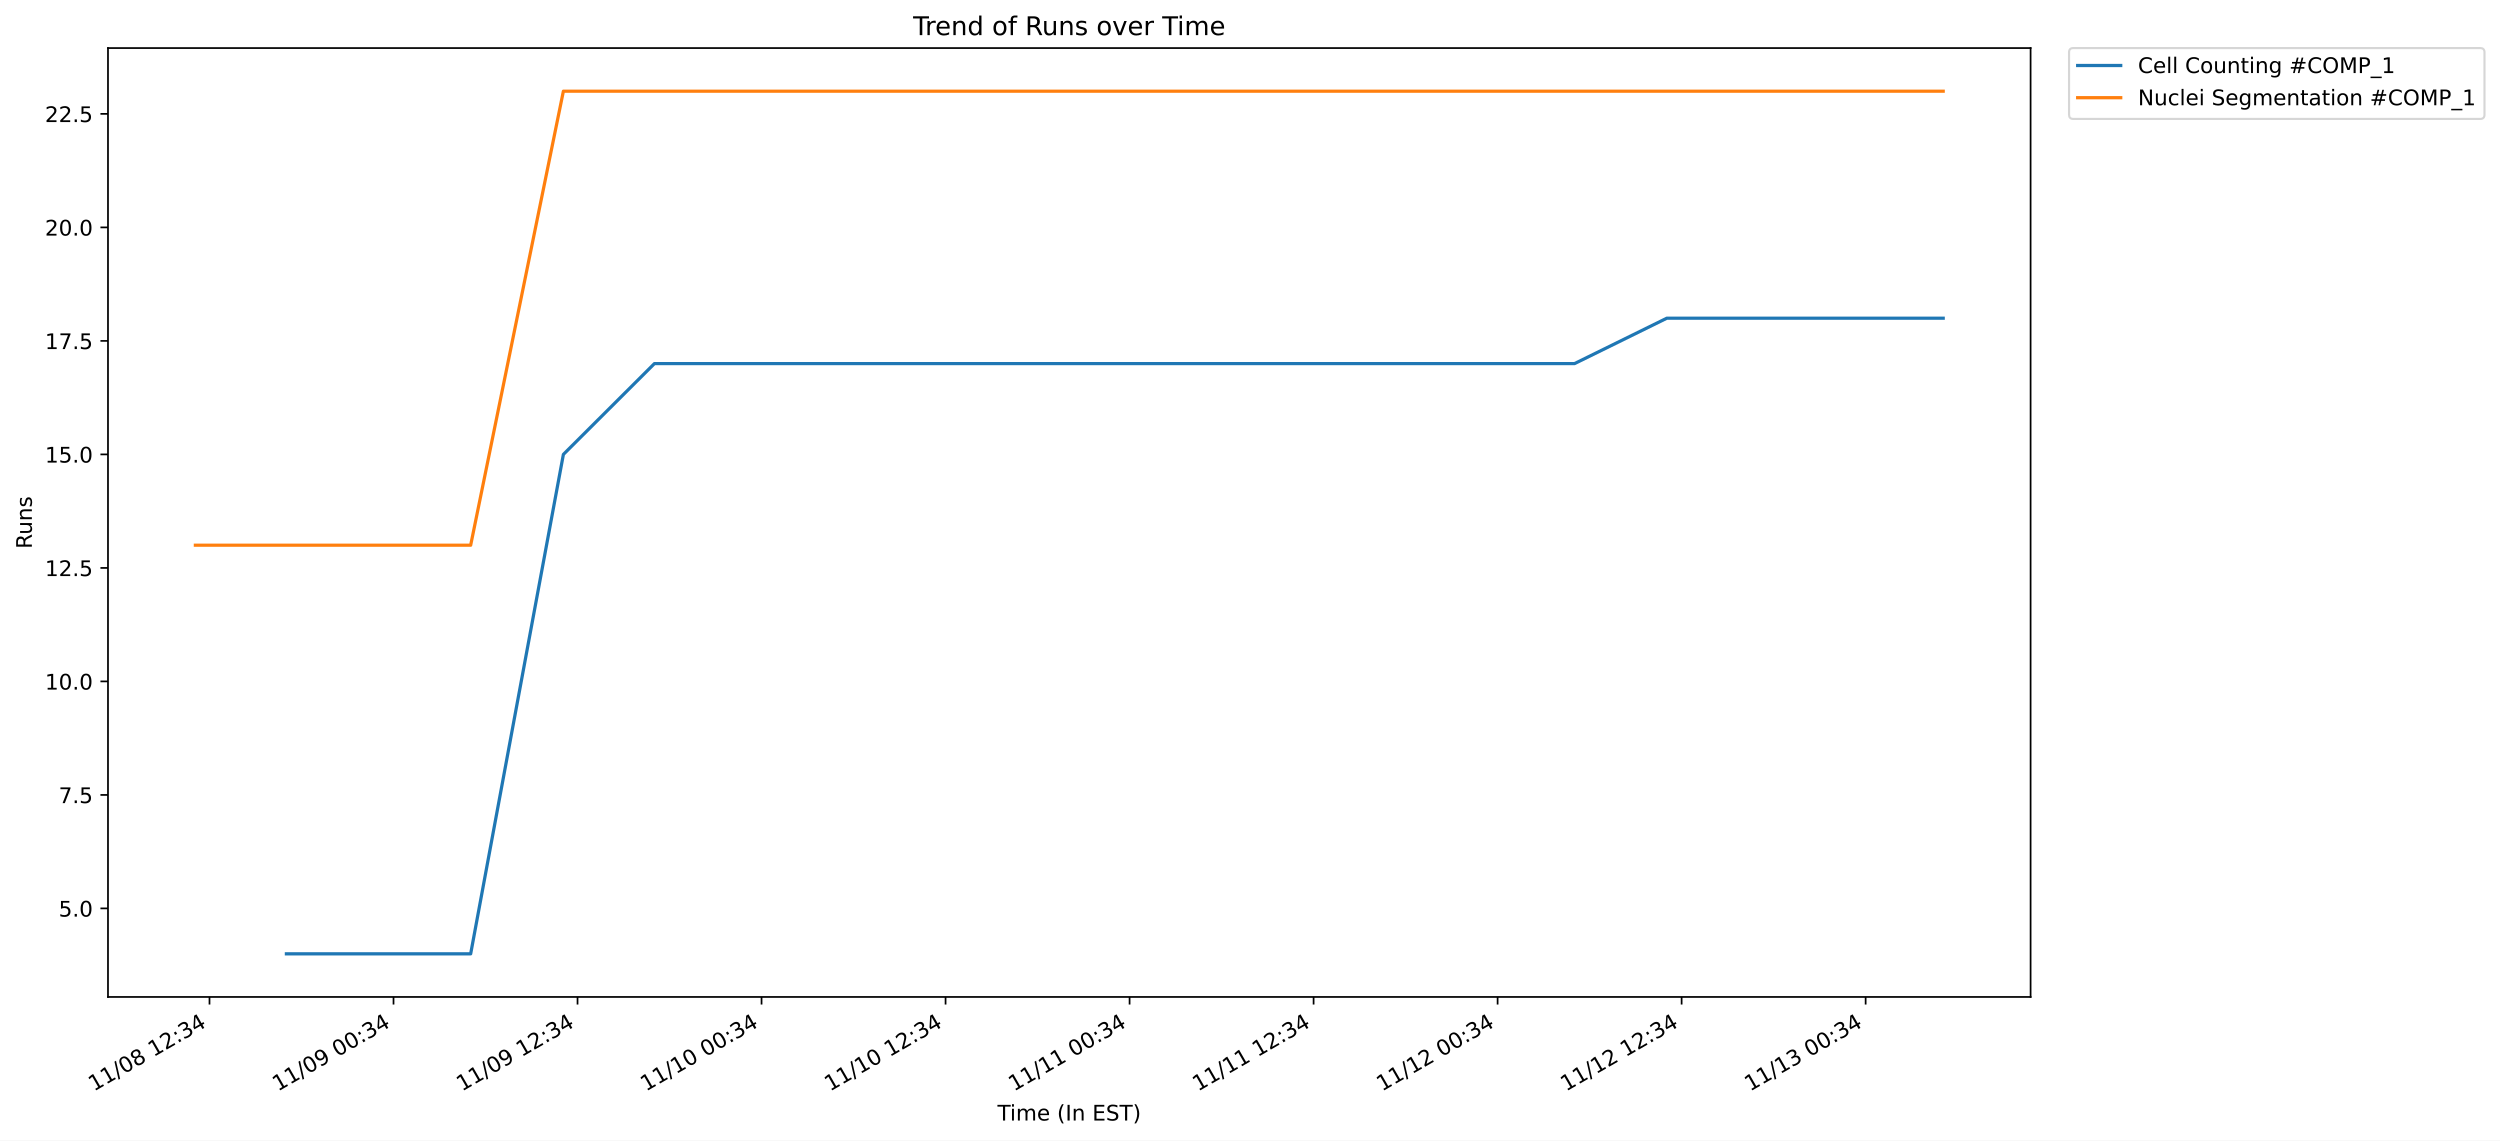
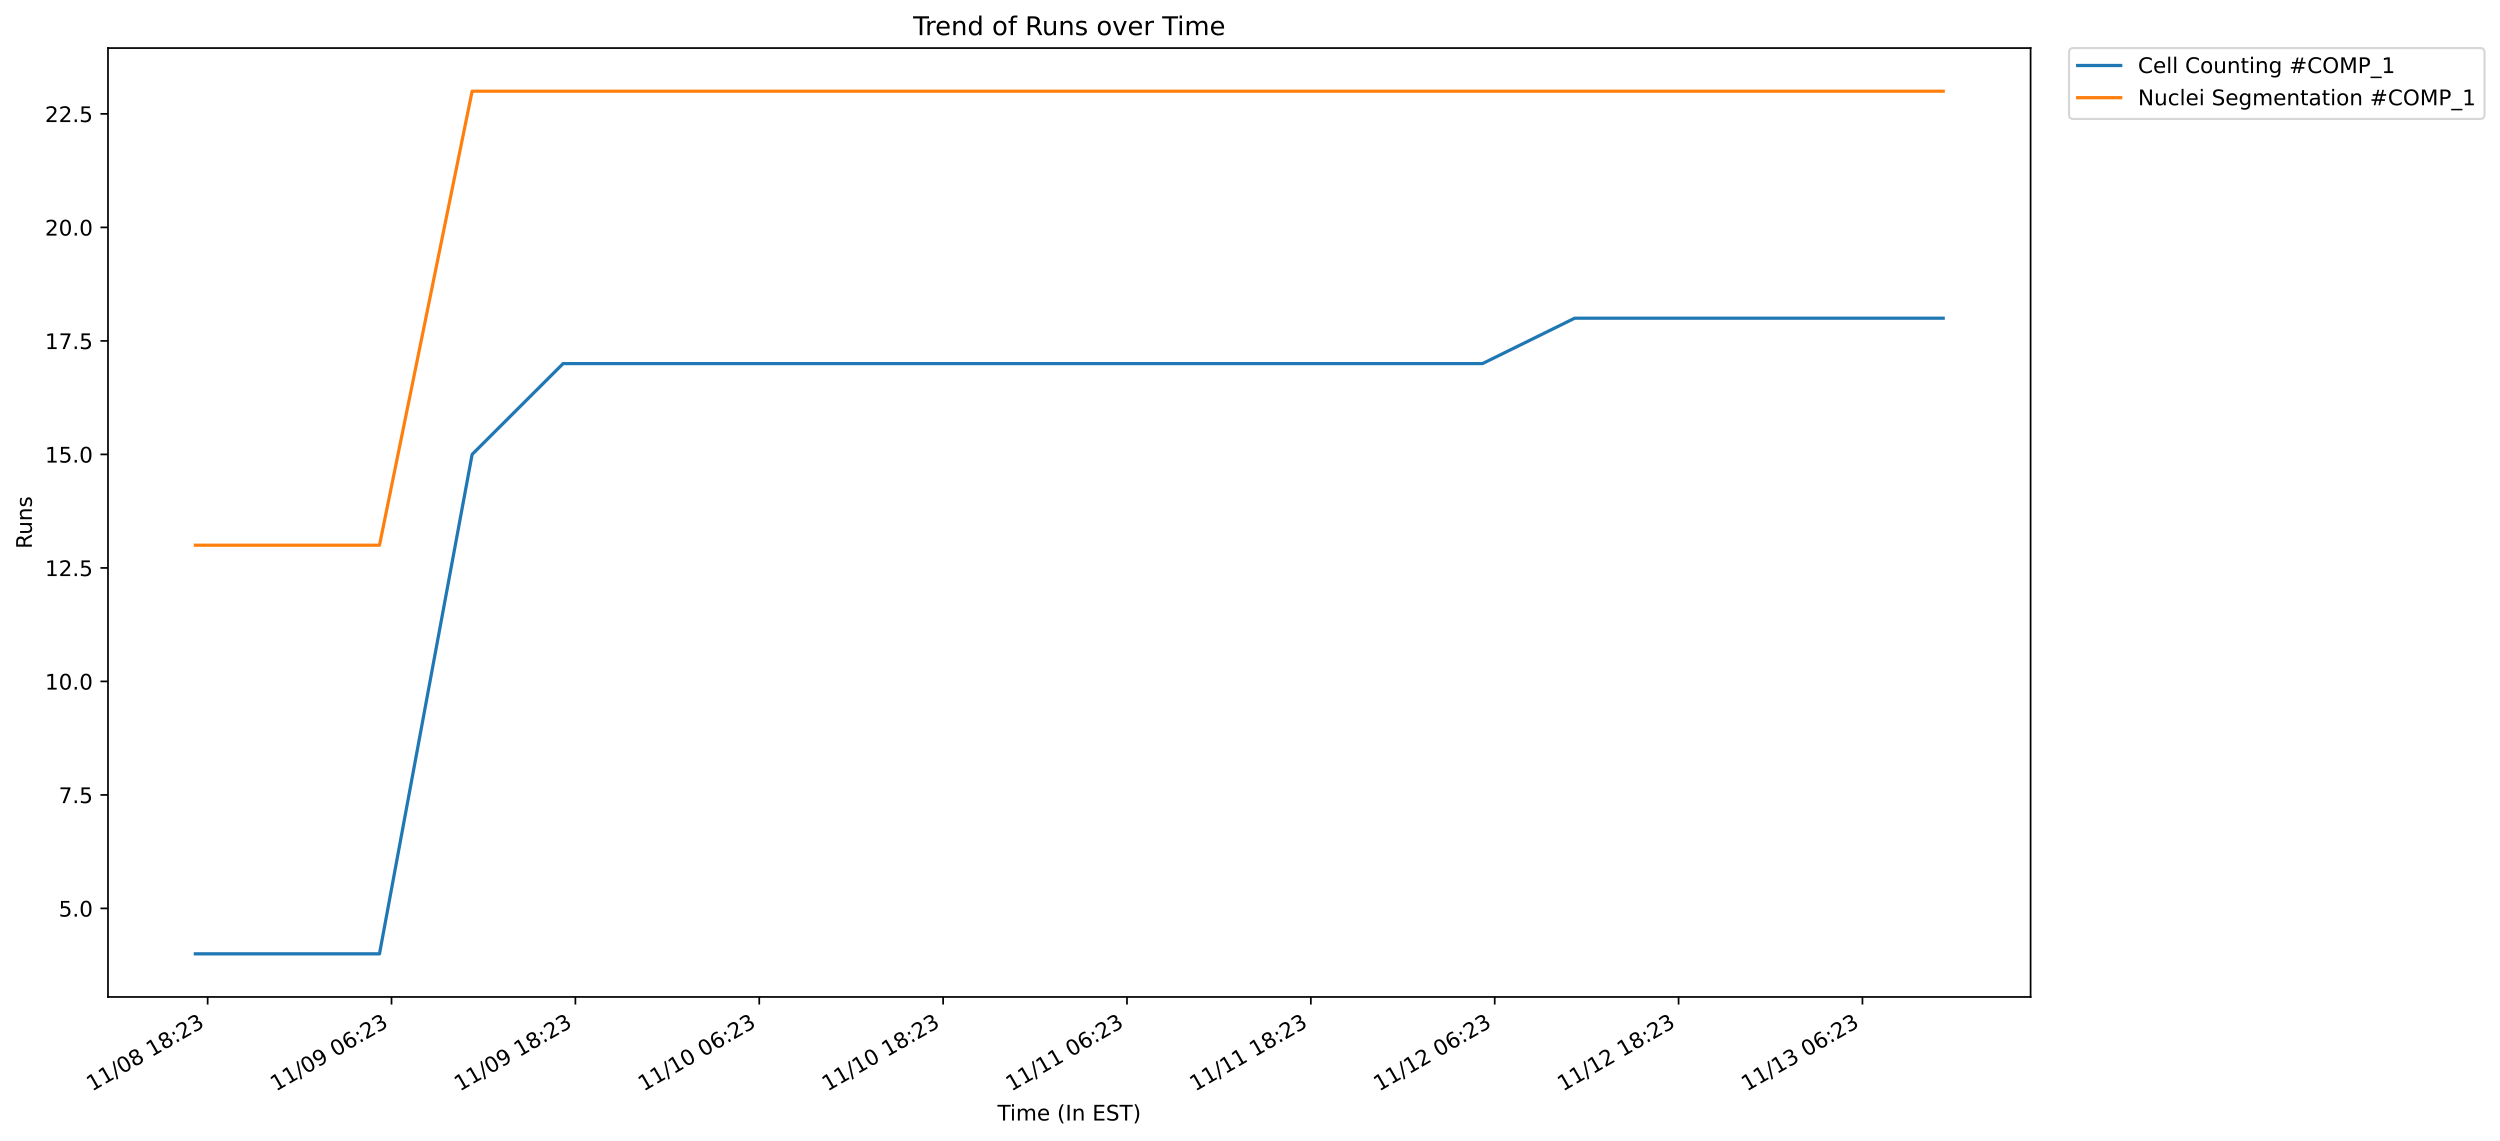
<svg xmlns="http://www.w3.org/2000/svg" xmlns:xlink="http://www.w3.org/1999/xlink" width="1160.922pt" height="529.626pt" viewBox="0 0 1160.922 529.626" version="1.1">
  <defs>
    <style type="text/css">*{stroke-linejoin: round; stroke-linecap: butt}</style>
  </defs>
  <g id="figure_1">
    <g id="patch_1">
      <path d="M 0 529.626  L 1160.922 529.626  L 1160.922 0  L 0 0  z " style="fill: #ffffff" />
    </g>
    <g id="axes_1">
      <g id="patch_2">
        <path d="M 50.144 462.958  L 942.944 462.958  L 942.944 22.318  L 50.144 22.318  z " style="fill: #ffffff" />
      </g>
      <g id="matplotlib.axis_1">
        <g id="xtick_1">
          <g id="line2d_1">
            <defs>
-               <path id="m8c6426405c" d="M 0 0  L 0 3.5  " style="stroke: #000000; stroke-width: 0.8" />
+               <path id="m1048737bb7" d="M 0 0  L 0 3.5  " style="stroke: #000000; stroke-width: 0.8" />
            </defs>
            <g>
-               <use xlink:href="#m8c6426405c" x="97.284" y="462.958" style="stroke: #000000; stroke-width: 0.8" />
+               <use xlink:href="#m1048737bb7" x="96.428" y="462.958" style="stroke: #000000; stroke-width: 0.8" />
            </g>
          </g>
          <g id="text_1">
-             <g transform="translate(43.5767 506.9464) rotate(-30) scale(0.1 -0.1)">
+             <g transform="translate(42.72036 506.9464) rotate(-30) scale(0.1 -0.1)">
              <defs>
                <path id="DejaVuSans-31" d="M 794 531  L 1825 531  L 1825 4091  L 703 3866  L 703 4441  L 1819 4666  L 2450 4666  L 2450 531  L 3481 531  L 3481 0  L 794 0  L 794 531  z " transform="scale(0.015625)" />
                <path id="DejaVuSans-2f" d="M 1625 4666  L 2156 4666  L 531 -594  L 0 -594  L 1625 4666  z " transform="scale(0.015625)" />
                <path id="DejaVuSans-30" d="M 2034 4250  Q 1547 4250 1301 3770  Q 1056 3291 1056 2328  Q 1056 1369 1301 889  Q 1547 409 2034 409  Q 2525 409 2770 889  Q 3016 1369 3016 2328  Q 3016 3291 2770 3770  Q 2525 4250 2034 4250  z M 2034 4750  Q 2819 4750 3233 4129  Q 3647 3509 3647 2328  Q 3647 1150 3233 529  Q 2819 -91 2034 -91  Q 1250 -91 836 529  Q 422 1150 422 2328  Q 422 3509 836 4129  Q 1250 4750 2034 4750  z " transform="scale(0.015625)" />
                <path id="DejaVuSans-38" d="M 2034 2216  Q 1584 2216 1326 1975  Q 1069 1734 1069 1313  Q 1069 891 1326 650  Q 1584 409 2034 409  Q 2484 409 2743 651  Q 3003 894 3003 1313  Q 3003 1734 2745 1975  Q 2488 2216 2034 2216  z M 1403 2484  Q 997 2584 770 2862  Q 544 3141 544 3541  Q 544 4100 942 4425  Q 1341 4750 2034 4750  Q 2731 4750 3128 4425  Q 3525 4100 3525 3541  Q 3525 3141 3298 2862  Q 3072 2584 2669 2484  Q 3125 2378 3379 2068  Q 3634 1759 3634 1313  Q 3634 634 3220 271  Q 2806 -91 2034 -91  Q 1263 -91 848 271  Q 434 634 434 1313  Q 434 1759 690 2068  Q 947 2378 1403 2484  z M 1172 3481  Q 1172 3119 1398 2916  Q 1625 2713 2034 2713  Q 2441 2713 2670 2916  Q 2900 3119 2900 3481  Q 2900 3844 2670 4047  Q 2441 4250 2034 4250  Q 1625 4250 1398 4047  Q 1172 3844 1172 3481  z " transform="scale(0.015625)" />
                <path id="DejaVuSans-20" transform="scale(0.015625)" />
+                 <path id="DejaVuSans-3a" d="M 750 794  L 1409 794  L 1409 0  L 750 0  L 750 794  z M 750 3309  L 1409 3309  L 1409 2516  L 750 2516  L 750 3309  z " transform="scale(0.015625)" />
                <path id="DejaVuSans-32" d="M 1228 531  L 3431 531  L 3431 0  L 469 0  L 469 531  Q 828 903 1448 1529  Q 2069 2156 2228 2338  Q 2531 2678 2651 2914  Q 2772 3150 2772 3378  Q 2772 3750 2511 3984  Q 2250 4219 1831 4219  Q 1534 4219 1204 4116  Q 875 4013 500 3803  L 500 4441  Q 881 4594 1212 4672  Q 1544 4750 1819 4750  Q 2544 4750 2975 4387  Q 3406 4025 3406 3419  Q 3406 3131 3298 2873  Q 3191 2616 2906 2266  Q 2828 2175 2409 1742  Q 1991 1309 1228 531  z " transform="scale(0.015625)" />
-                 <path id="DejaVuSans-3a" d="M 750 794  L 1409 794  L 1409 0  L 750 0  L 750 794  z M 750 3309  L 1409 3309  L 1409 2516  L 750 2516  L 750 3309  z " transform="scale(0.015625)" />
                <path id="DejaVuSans-33" d="M 2597 2516  Q 3050 2419 3304 2112  Q 3559 1806 3559 1356  Q 3559 666 3084 287  Q 2609 -91 1734 -91  Q 1441 -91 1130 -33  Q 819 25 488 141  L 488 750  Q 750 597 1062 519  Q 1375 441 1716 441  Q 2309 441 2620 675  Q 2931 909 2931 1356  Q 2931 1769 2642 2001  Q 2353 2234 1838 2234  L 1294 2234  L 1294 2753  L 1863 2753  Q 2328 2753 2575 2939  Q 2822 3125 2822 3475  Q 2822 3834 2567 4026  Q 2313 4219 1838 4219  Q 1578 4219 1281 4162  Q 984 4106 628 3988  L 628 4550  Q 988 4650 1302 4700  Q 1616 4750 1894 4750  Q 2613 4750 3031 4423  Q 3450 4097 3450 3541  Q 3450 3153 3228 2886  Q 3006 2619 2597 2516  z " transform="scale(0.015625)" />
-                 <path id="DejaVuSans-34" d="M 2419 4116  L 825 1625  L 2419 1625  L 2419 4116  z M 2253 4666  L 3047 4666  L 3047 1625  L 3713 1625  L 3713 1100  L 3047 1100  L 3047 0  L 2419 0  L 2419 1100  L 313 1100  L 313 1709  L 2253 4666  z " transform="scale(0.015625)" />
              </defs>
              <use xlink:href="#DejaVuSans-31" />
              <use xlink:href="#DejaVuSans-31" x="63.623" />
              <use xlink:href="#DejaVuSans-2f" x="127.246" />
              <use xlink:href="#DejaVuSans-30" x="160.938" />
              <use xlink:href="#DejaVuSans-38" x="224.561" />
              <use xlink:href="#DejaVuSans-20" x="288.184" />
              <use xlink:href="#DejaVuSans-31" x="319.971" />
-               <use xlink:href="#DejaVuSans-32" x="383.594" />
-               <use xlink:href="#DejaVuSans-3a" x="447.217" />
-               <use xlink:href="#DejaVuSans-33" x="480.908" />
-               <use xlink:href="#DejaVuSans-34" x="544.531" />
+               <use xlink:href="#DejaVuSans-38" x="383.594" />
+               <use xlink:href="#DejaVuSans-3a" x="447.217" />
+               <use xlink:href="#DejaVuSans-32" x="480.908" />
+               <use xlink:href="#DejaVuSans-33" x="544.531" />
            </g>
          </g>
        </g>
        <g id="xtick_2">
          <g id="line2d_2">
            <g>
-               <use xlink:href="#m8c6426405c" x="182.736" y="462.958" style="stroke: #000000; stroke-width: 0.8" />
+               <use xlink:href="#m1048737bb7" x="181.81" y="462.958" style="stroke: #000000; stroke-width: 0.8" />
            </g>
          </g>
          <g id="text_2">
-             <g transform="translate(129.0278 506.9464) rotate(-30) scale(0.1 -0.1)">
+             <g transform="translate(128.1018 506.9464) rotate(-30) scale(0.1 -0.1)">
              <defs>
                <path id="DejaVuSans-39" d="M 703 97  L 703 672  Q 941 559 1184 500  Q 1428 441 1663 441  Q 2288 441 2617 861  Q 2947 1281 2994 2138  Q 2813 1869 2534 1725  Q 2256 1581 1919 1581  Q 1219 1581 811 2004  Q 403 2428 403 3163  Q 403 3881 828 4315  Q 1253 4750 1959 4750  Q 2769 4750 3195 4129  Q 3622 3509 3622 2328  Q 3622 1225 3098 567  Q 2575 -91 1691 -91  Q 1453 -91 1209 -44  Q 966 3 703 97  z M 1959 2075  Q 2384 2075 2632 2365  Q 2881 2656 2881 3163  Q 2881 3666 2632 3958  Q 2384 4250 1959 4250  Q 1534 4250 1286 3958  Q 1038 3666 1038 3163  Q 1038 2656 1286 2365  Q 1534 2075 1959 2075  z " transform="scale(0.015625)" />
+                 <path id="DejaVuSans-36" d="M 2113 2584  Q 1688 2584 1439 2293  Q 1191 2003 1191 1497  Q 1191 994 1439 701  Q 1688 409 2113 409  Q 2538 409 2786 701  Q 3034 994 3034 1497  Q 3034 2003 2786 2293  Q 2538 2584 2113 2584  z M 3366 4563  L 3366 3988  Q 3128 4100 2886 4159  Q 2644 4219 2406 4219  Q 1781 4219 1451 3797  Q 1122 3375 1075 2522  Q 1259 2794 1537 2939  Q 1816 3084 2150 3084  Q 2853 3084 3261 2657  Q 3669 2231 3669 1497  Q 3669 778 3244 343  Q 2819 -91 2113 -91  Q 1303 -91 875 529  Q 447 1150 447 2328  Q 447 3434 972 4092  Q 1497 4750 2381 4750  Q 2619 4750 2861 4703  Q 3103 4656 3366 4563  z " transform="scale(0.015625)" />
              </defs>
              <use xlink:href="#DejaVuSans-31" />
              <use xlink:href="#DejaVuSans-31" x="63.623" />
              <use xlink:href="#DejaVuSans-2f" x="127.246" />
              <use xlink:href="#DejaVuSans-30" x="160.938" />
              <use xlink:href="#DejaVuSans-39" x="224.561" />
              <use xlink:href="#DejaVuSans-20" x="288.184" />
              <use xlink:href="#DejaVuSans-30" x="319.971" />
-               <use xlink:href="#DejaVuSans-30" x="383.594" />
-               <use xlink:href="#DejaVuSans-3a" x="447.217" />
-               <use xlink:href="#DejaVuSans-33" x="480.908" />
-               <use xlink:href="#DejaVuSans-34" x="544.531" />
+               <use xlink:href="#DejaVuSans-36" x="383.594" />
+               <use xlink:href="#DejaVuSans-3a" x="447.217" />
+               <use xlink:href="#DejaVuSans-32" x="480.908" />
+               <use xlink:href="#DejaVuSans-33" x="544.531" />
            </g>
          </g>
        </g>
        <g id="xtick_3">
          <g id="line2d_3">
            <g>
-               <use xlink:href="#m8c6426405c" x="268.187" y="462.958" style="stroke: #000000; stroke-width: 0.8" />
+               <use xlink:href="#m1048737bb7" x="267.191" y="462.958" style="stroke: #000000; stroke-width: 0.8" />
            </g>
          </g>
          <g id="text_3">
-             <g transform="translate(214.4789 506.9464) rotate(-30) scale(0.1 -0.1)">
+             <g transform="translate(213.4832 506.9464) rotate(-30) scale(0.1 -0.1)">
              <use xlink:href="#DejaVuSans-31" />
              <use xlink:href="#DejaVuSans-31" x="63.623" />
              <use xlink:href="#DejaVuSans-2f" x="127.246" />
              <use xlink:href="#DejaVuSans-30" x="160.938" />
              <use xlink:href="#DejaVuSans-39" x="224.561" />
              <use xlink:href="#DejaVuSans-20" x="288.184" />
              <use xlink:href="#DejaVuSans-31" x="319.971" />
-               <use xlink:href="#DejaVuSans-32" x="383.594" />
-               <use xlink:href="#DejaVuSans-3a" x="447.217" />
-               <use xlink:href="#DejaVuSans-33" x="480.908" />
-               <use xlink:href="#DejaVuSans-34" x="544.531" />
+               <use xlink:href="#DejaVuSans-38" x="383.594" />
+               <use xlink:href="#DejaVuSans-3a" x="447.217" />
+               <use xlink:href="#DejaVuSans-32" x="480.908" />
+               <use xlink:href="#DejaVuSans-33" x="544.531" />
            </g>
          </g>
        </g>
        <g id="xtick_4">
          <g id="line2d_4">
            <g>
-               <use xlink:href="#m8c6426405c" x="353.638" y="462.958" style="stroke: #000000; stroke-width: 0.8" />
+               <use xlink:href="#m1048737bb7" x="352.572" y="462.958" style="stroke: #000000; stroke-width: 0.8" />
            </g>
          </g>
          <g id="text_4">
-             <g transform="translate(299.93 506.9464) rotate(-30) scale(0.1 -0.1)">
+             <g transform="translate(298.8646 506.9464) rotate(-30) scale(0.1 -0.1)">
              <use xlink:href="#DejaVuSans-31" />
              <use xlink:href="#DejaVuSans-31" x="63.623" />
              <use xlink:href="#DejaVuSans-2f" x="127.246" />
              <use xlink:href="#DejaVuSans-31" x="160.938" />
              <use xlink:href="#DejaVuSans-30" x="224.561" />
              <use xlink:href="#DejaVuSans-20" x="288.184" />
              <use xlink:href="#DejaVuSans-30" x="319.971" />
-               <use xlink:href="#DejaVuSans-30" x="383.594" />
-               <use xlink:href="#DejaVuSans-3a" x="447.217" />
-               <use xlink:href="#DejaVuSans-33" x="480.908" />
-               <use xlink:href="#DejaVuSans-34" x="544.531" />
+               <use xlink:href="#DejaVuSans-36" x="383.594" />
+               <use xlink:href="#DejaVuSans-3a" x="447.217" />
+               <use xlink:href="#DejaVuSans-32" x="480.908" />
+               <use xlink:href="#DejaVuSans-33" x="544.531" />
            </g>
          </g>
        </g>
        <g id="xtick_5">
          <g id="line2d_5">
            <g>
-               <use xlink:href="#m8c6426405c" x="439.089" y="462.958" style="stroke: #000000; stroke-width: 0.8" />
+               <use xlink:href="#m1048737bb7" x="437.954" y="462.958" style="stroke: #000000; stroke-width: 0.8" />
            </g>
          </g>
          <g id="text_5">
-             <g transform="translate(385.3811 506.9464) rotate(-30) scale(0.1 -0.1)">
+             <g transform="translate(384.2461 506.9464) rotate(-30) scale(0.1 -0.1)">
              <use xlink:href="#DejaVuSans-31" />
              <use xlink:href="#DejaVuSans-31" x="63.623" />
              <use xlink:href="#DejaVuSans-2f" x="127.246" />
              <use xlink:href="#DejaVuSans-31" x="160.938" />
              <use xlink:href="#DejaVuSans-30" x="224.561" />
              <use xlink:href="#DejaVuSans-20" x="288.184" />
              <use xlink:href="#DejaVuSans-31" x="319.971" />
-               <use xlink:href="#DejaVuSans-32" x="383.594" />
-               <use xlink:href="#DejaVuSans-3a" x="447.217" />
-               <use xlink:href="#DejaVuSans-33" x="480.908" />
-               <use xlink:href="#DejaVuSans-34" x="544.531" />
+               <use xlink:href="#DejaVuSans-38" x="383.594" />
+               <use xlink:href="#DejaVuSans-3a" x="447.217" />
+               <use xlink:href="#DejaVuSans-32" x="480.908" />
+               <use xlink:href="#DejaVuSans-33" x="544.531" />
            </g>
          </g>
        </g>
        <g id="xtick_6">
          <g id="line2d_6">
            <g>
-               <use xlink:href="#m8c6426405c" x="524.54" y="462.958" style="stroke: #000000; stroke-width: 0.8" />
+               <use xlink:href="#m1048737bb7" x="523.335" y="462.958" style="stroke: #000000; stroke-width: 0.8" />
            </g>
          </g>
          <g id="text_6">
-             <g transform="translate(470.8322 506.9464) rotate(-30) scale(0.1 -0.1)">
+             <g transform="translate(469.6275 506.9464) rotate(-30) scale(0.1 -0.1)">
              <use xlink:href="#DejaVuSans-31" />
              <use xlink:href="#DejaVuSans-31" x="63.623" />
              <use xlink:href="#DejaVuSans-2f" x="127.246" />
              <use xlink:href="#DejaVuSans-31" x="160.938" />
              <use xlink:href="#DejaVuSans-31" x="224.561" />
              <use xlink:href="#DejaVuSans-20" x="288.184" />
              <use xlink:href="#DejaVuSans-30" x="319.971" />
-               <use xlink:href="#DejaVuSans-30" x="383.594" />
-               <use xlink:href="#DejaVuSans-3a" x="447.217" />
-               <use xlink:href="#DejaVuSans-33" x="480.908" />
-               <use xlink:href="#DejaVuSans-34" x="544.531" />
+               <use xlink:href="#DejaVuSans-36" x="383.594" />
+               <use xlink:href="#DejaVuSans-3a" x="447.217" />
+               <use xlink:href="#DejaVuSans-32" x="480.908" />
+               <use xlink:href="#DejaVuSans-33" x="544.531" />
            </g>
          </g>
        </g>
        <g id="xtick_7">
          <g id="line2d_7">
            <g>
-               <use xlink:href="#m8c6426405c" x="609.991" y="462.958" style="stroke: #000000; stroke-width: 0.8" />
+               <use xlink:href="#m1048737bb7" x="608.717" y="462.958" style="stroke: #000000; stroke-width: 0.8" />
            </g>
          </g>
          <g id="text_7">
-             <g transform="translate(556.2833 506.9464) rotate(-30) scale(0.1 -0.1)">
+             <g transform="translate(555.0089 506.9464) rotate(-30) scale(0.1 -0.1)">
              <use xlink:href="#DejaVuSans-31" />
              <use xlink:href="#DejaVuSans-31" x="63.623" />
              <use xlink:href="#DejaVuSans-2f" x="127.246" />
              <use xlink:href="#DejaVuSans-31" x="160.938" />
              <use xlink:href="#DejaVuSans-31" x="224.561" />
              <use xlink:href="#DejaVuSans-20" x="288.184" />
              <use xlink:href="#DejaVuSans-31" x="319.971" />
-               <use xlink:href="#DejaVuSans-32" x="383.594" />
-               <use xlink:href="#DejaVuSans-3a" x="447.217" />
-               <use xlink:href="#DejaVuSans-33" x="480.908" />
-               <use xlink:href="#DejaVuSans-34" x="544.531" />
+               <use xlink:href="#DejaVuSans-38" x="383.594" />
+               <use xlink:href="#DejaVuSans-3a" x="447.217" />
+               <use xlink:href="#DejaVuSans-32" x="480.908" />
+               <use xlink:href="#DejaVuSans-33" x="544.531" />
            </g>
          </g>
        </g>
        <g id="xtick_8">
          <g id="line2d_8">
            <g>
-               <use xlink:href="#m8c6426405c" x="695.442" y="462.958" style="stroke: #000000; stroke-width: 0.8" />
+               <use xlink:href="#m1048737bb7" x="694.098" y="462.958" style="stroke: #000000; stroke-width: 0.8" />
            </g>
          </g>
          <g id="text_8">
-             <g transform="translate(641.7344 506.9464) rotate(-30) scale(0.1 -0.1)">
+             <g transform="translate(640.3904 506.9464) rotate(-30) scale(0.1 -0.1)">
              <use xlink:href="#DejaVuSans-31" />
              <use xlink:href="#DejaVuSans-31" x="63.623" />
              <use xlink:href="#DejaVuSans-2f" x="127.246" />
              <use xlink:href="#DejaVuSans-31" x="160.938" />
              <use xlink:href="#DejaVuSans-32" x="224.561" />
              <use xlink:href="#DejaVuSans-20" x="288.184" />
              <use xlink:href="#DejaVuSans-30" x="319.971" />
-               <use xlink:href="#DejaVuSans-30" x="383.594" />
-               <use xlink:href="#DejaVuSans-3a" x="447.217" />
-               <use xlink:href="#DejaVuSans-33" x="480.908" />
-               <use xlink:href="#DejaVuSans-34" x="544.531" />
+               <use xlink:href="#DejaVuSans-36" x="383.594" />
+               <use xlink:href="#DejaVuSans-3a" x="447.217" />
+               <use xlink:href="#DejaVuSans-32" x="480.908" />
+               <use xlink:href="#DejaVuSans-33" x="544.531" />
            </g>
          </g>
        </g>
        <g id="xtick_9">
          <g id="line2d_9">
            <g>
-               <use xlink:href="#m8c6426405c" x="780.893" y="462.958" style="stroke: #000000; stroke-width: 0.8" />
+               <use xlink:href="#m1048737bb7" x="779.48" y="462.958" style="stroke: #000000; stroke-width: 0.8" />
            </g>
          </g>
          <g id="text_9">
-             <g transform="translate(727.1855 506.9464) rotate(-30) scale(0.1 -0.1)">
+             <g transform="translate(725.7718 506.9464) rotate(-30) scale(0.1 -0.1)">
              <use xlink:href="#DejaVuSans-31" />
              <use xlink:href="#DejaVuSans-31" x="63.623" />
              <use xlink:href="#DejaVuSans-2f" x="127.246" />
              <use xlink:href="#DejaVuSans-31" x="160.938" />
              <use xlink:href="#DejaVuSans-32" x="224.561" />
              <use xlink:href="#DejaVuSans-20" x="288.184" />
              <use xlink:href="#DejaVuSans-31" x="319.971" />
-               <use xlink:href="#DejaVuSans-32" x="383.594" />
-               <use xlink:href="#DejaVuSans-3a" x="447.217" />
-               <use xlink:href="#DejaVuSans-33" x="480.908" />
-               <use xlink:href="#DejaVuSans-34" x="544.531" />
+               <use xlink:href="#DejaVuSans-38" x="383.594" />
+               <use xlink:href="#DejaVuSans-3a" x="447.217" />
+               <use xlink:href="#DejaVuSans-32" x="480.908" />
+               <use xlink:href="#DejaVuSans-33" x="544.531" />
            </g>
          </g>
        </g>
        <g id="xtick_10">
          <g id="line2d_10">
            <g>
-               <use xlink:href="#m8c6426405c" x="866.344" y="462.958" style="stroke: #000000; stroke-width: 0.8" />
+               <use xlink:href="#m1048737bb7" x="864.861" y="462.958" style="stroke: #000000; stroke-width: 0.8" />
            </g>
          </g>
          <g id="text_10">
-             <g transform="translate(812.6366 506.9464) rotate(-30) scale(0.1 -0.1)">
+             <g transform="translate(811.1532 506.9464) rotate(-30) scale(0.1 -0.1)">
              <use xlink:href="#DejaVuSans-31" />
              <use xlink:href="#DejaVuSans-31" x="63.623" />
              <use xlink:href="#DejaVuSans-2f" x="127.246" />
              <use xlink:href="#DejaVuSans-31" x="160.938" />
              <use xlink:href="#DejaVuSans-33" x="224.561" />
              <use xlink:href="#DejaVuSans-20" x="288.184" />
              <use xlink:href="#DejaVuSans-30" x="319.971" />
-               <use xlink:href="#DejaVuSans-30" x="383.594" />
-               <use xlink:href="#DejaVuSans-3a" x="447.217" />
-               <use xlink:href="#DejaVuSans-33" x="480.908" />
-               <use xlink:href="#DejaVuSans-34" x="544.531" />
+               <use xlink:href="#DejaVuSans-36" x="383.594" />
+               <use xlink:href="#DejaVuSans-3a" x="447.217" />
+               <use xlink:href="#DejaVuSans-32" x="480.908" />
+               <use xlink:href="#DejaVuSans-33" x="544.531" />
            </g>
          </g>
        </g>
        <g id="text_11">
          <g transform="translate(463.1992 520.3459) scale(0.1 -0.1)">
            <defs>
              <path id="DejaVuSans-54" d="M -19 4666  L 3928 4666  L 3928 4134  L 2272 4134  L 2272 0  L 1638 0  L 1638 4134  L -19 4134  L -19 4666  z " transform="scale(0.015625)" />
              <path id="DejaVuSans-69" d="M 603 3500  L 1178 3500  L 1178 0  L 603 0  L 603 3500  z M 603 4863  L 1178 4863  L 1178 4134  L 603 4134  L 603 4863  z " transform="scale(0.015625)" />
              <path id="DejaVuSans-6d" d="M 3328 2828  Q 3544 3216 3844 3400  Q 4144 3584 4550 3584  Q 5097 3584 5394 3201  Q 5691 2819 5691 2113  L 5691 0  L 5113 0  L 5113 2094  Q 5113 2597 4934 2840  Q 4756 3084 4391 3084  Q 3944 3084 3684 2787  Q 3425 2491 3425 1978  L 3425 0  L 2847 0  L 2847 2094  Q 2847 2600 2669 2842  Q 2491 3084 2119 3084  Q 1678 3084 1418 2786  Q 1159 2488 1159 1978  L 1159 0  L 581 0  L 581 3500  L 1159 3500  L 1159 2956  Q 1356 3278 1631 3431  Q 1906 3584 2284 3584  Q 2666 3584 2933 3390  Q 3200 3197 3328 2828  z " transform="scale(0.015625)" />
              <path id="DejaVuSans-65" d="M 3597 1894  L 3597 1613  L 953 1613  Q 991 1019 1311 708  Q 1631 397 2203 397  Q 2534 397 2845 478  Q 3156 559 3463 722  L 3463 178  Q 3153 47 2828 -22  Q 2503 -91 2169 -91  Q 1331 -91 842 396  Q 353 884 353 1716  Q 353 2575 817 3079  Q 1281 3584 2069 3584  Q 2775 3584 3186 3129  Q 3597 2675 3597 1894  z M 3022 2063  Q 3016 2534 2758 2815  Q 2500 3097 2075 3097  Q 1594 3097 1305 2825  Q 1016 2553 972 2059  L 3022 2063  z " transform="scale(0.015625)" />
              <path id="DejaVuSans-28" d="M 1984 4856  Q 1566 4138 1362 3434  Q 1159 2731 1159 2009  Q 1159 1288 1364 580  Q 1569 -128 1984 -844  L 1484 -844  Q 1016 -109 783 600  Q 550 1309 550 2009  Q 550 2706 781 3412  Q 1013 4119 1484 4856  L 1984 4856  z " transform="scale(0.015625)" />
              <path id="DejaVuSans-49" d="M 628 4666  L 1259 4666  L 1259 0  L 628 0  L 628 4666  z " transform="scale(0.015625)" />
              <path id="DejaVuSans-6e" d="M 3513 2113  L 3513 0  L 2938 0  L 2938 2094  Q 2938 2591 2744 2837  Q 2550 3084 2163 3084  Q 1697 3084 1428 2787  Q 1159 2491 1159 1978  L 1159 0  L 581 0  L 581 3500  L 1159 3500  L 1159 2956  Q 1366 3272 1645 3428  Q 1925 3584 2291 3584  Q 2894 3584 3203 3211  Q 3513 2838 3513 2113  z " transform="scale(0.015625)" />
              <path id="DejaVuSans-45" d="M 628 4666  L 3578 4666  L 3578 4134  L 1259 4134  L 1259 2753  L 3481 2753  L 3481 2222  L 1259 2222  L 1259 531  L 3634 531  L 3634 0  L 628 0  L 628 4666  z " transform="scale(0.015625)" />
              <path id="DejaVuSans-53" d="M 3425 4513  L 3425 3897  Q 3066 4069 2747 4153  Q 2428 4238 2131 4238  Q 1616 4238 1336 4038  Q 1056 3838 1056 3469  Q 1056 3159 1242 3001  Q 1428 2844 1947 2747  L 2328 2669  Q 3034 2534 3370 2195  Q 3706 1856 3706 1288  Q 3706 609 3251 259  Q 2797 -91 1919 -91  Q 1588 -91 1214 -16  Q 841 59 441 206  L 441 856  Q 825 641 1194 531  Q 1563 422 1919 422  Q 2459 422 2753 634  Q 3047 847 3047 1241  Q 3047 1584 2836 1778  Q 2625 1972 2144 2069  L 1759 2144  Q 1053 2284 737 2584  Q 422 2884 422 3419  Q 422 4038 858 4394  Q 1294 4750 2059 4750  Q 2388 4750 2728 4690  Q 3069 4631 3425 4513  z " transform="scale(0.015625)" />
              <path id="DejaVuSans-29" d="M 513 4856  L 1013 4856  Q 1481 4119 1714 3412  Q 1947 2706 1947 2009  Q 1947 1309 1714 600  Q 1481 -109 1013 -844  L 513 -844  Q 928 -128 1133 580  Q 1338 1288 1338 2009  Q 1338 2731 1133 3434  Q 928 4138 513 4856  z " transform="scale(0.015625)" />
            </defs>
            <use xlink:href="#DejaVuSans-54" />
            <use xlink:href="#DejaVuSans-69" x="57.959" />
            <use xlink:href="#DejaVuSans-6d" x="85.742" />
            <use xlink:href="#DejaVuSans-65" x="183.154" />
            <use xlink:href="#DejaVuSans-20" x="244.678" />
            <use xlink:href="#DejaVuSans-28" x="276.465" />
            <use xlink:href="#DejaVuSans-49" x="315.479" />
            <use xlink:href="#DejaVuSans-6e" x="344.971" />
            <use xlink:href="#DejaVuSans-20" x="408.35" />
            <use xlink:href="#DejaVuSans-45" x="440.137" />
            <use xlink:href="#DejaVuSans-53" x="503.32" />
            <use xlink:href="#DejaVuSans-54" x="566.797" />
            <use xlink:href="#DejaVuSans-29" x="627.881" />
          </g>
        </g>
      </g>
      <g id="matplotlib.axis_2">
        <g id="ytick_1">
          <g id="line2d_11">
            <defs>
-               <path id="m04dd8e1fe8" d="M 0 0  L -3.5 0  " style="stroke: #000000; stroke-width: 0.8" />
+               <path id="m7dd7ef5baf" d="M 0 0  L -3.5 0  " style="stroke: #000000; stroke-width: 0.8" />
            </defs>
            <g>
-               <use xlink:href="#m04dd8e1fe8" x="50.144" y="421.846" style="stroke: #000000; stroke-width: 0.8" />
+               <use xlink:href="#m7dd7ef5baf" x="50.144" y="421.846" style="stroke: #000000; stroke-width: 0.8" />
            </g>
          </g>
          <g id="text_12">
            <g transform="translate(27.24063 425.645) scale(0.1 -0.1)">
              <defs>
                <path id="DejaVuSans-35" d="M 691 4666  L 3169 4666  L 3169 4134  L 1269 4134  L 1269 2991  Q 1406 3038 1543 3061  Q 1681 3084 1819 3084  Q 2600 3084 3056 2656  Q 3513 2228 3513 1497  Q 3513 744 3044 326  Q 2575 -91 1722 -91  Q 1428 -91 1123 -41  Q 819 9 494 109  L 494 744  Q 775 591 1075 516  Q 1375 441 1709 441  Q 2250 441 2565 725  Q 2881 1009 2881 1497  Q 2881 1984 2565 2268  Q 2250 2553 1709 2553  Q 1456 2553 1204 2497  Q 953 2441 691 2322  L 691 4666  z " transform="scale(0.015625)" />
                <path id="DejaVuSans-2e" d="M 684 794  L 1344 794  L 1344 0  L 684 0  L 684 794  z " transform="scale(0.015625)" />
              </defs>
              <use xlink:href="#DejaVuSans-35" />
              <use xlink:href="#DejaVuSans-2e" x="63.623" />
              <use xlink:href="#DejaVuSans-30" x="95.41" />
            </g>
          </g>
        </g>
        <g id="ytick_2">
          <g id="line2d_12">
            <g>
-               <use xlink:href="#m04dd8e1fe8" x="50.144" y="369.138" style="stroke: #000000; stroke-width: 0.8" />
+               <use xlink:href="#m7dd7ef5baf" x="50.144" y="369.138" style="stroke: #000000; stroke-width: 0.8" />
            </g>
          </g>
          <g id="text_13">
            <g transform="translate(27.24063 372.9369) scale(0.1 -0.1)">
              <defs>
                <path id="DejaVuSans-37" d="M 525 4666  L 3525 4666  L 3525 4397  L 1831 0  L 1172 0  L 2766 4134  L 525 4134  L 525 4666  z " transform="scale(0.015625)" />
              </defs>
              <use xlink:href="#DejaVuSans-37" />
              <use xlink:href="#DejaVuSans-2e" x="63.623" />
              <use xlink:href="#DejaVuSans-35" x="95.41" />
            </g>
          </g>
        </g>
        <g id="ytick_3">
          <g id="line2d_13">
            <g>
-               <use xlink:href="#m04dd8e1fe8" x="50.144" y="316.43" style="stroke: #000000; stroke-width: 0.8" />
+               <use xlink:href="#m7dd7ef5baf" x="50.144" y="316.43" style="stroke: #000000; stroke-width: 0.8" />
            </g>
          </g>
          <g id="text_14">
            <g transform="translate(20.87813 320.2287) scale(0.1 -0.1)">
              <use xlink:href="#DejaVuSans-31" />
              <use xlink:href="#DejaVuSans-30" x="63.623" />
              <use xlink:href="#DejaVuSans-2e" x="127.246" />
              <use xlink:href="#DejaVuSans-30" x="159.033" />
            </g>
          </g>
        </g>
        <g id="ytick_4">
          <g id="line2d_14">
            <g>
-               <use xlink:href="#m04dd8e1fe8" x="50.144" y="263.721" style="stroke: #000000; stroke-width: 0.8" />
+               <use xlink:href="#m7dd7ef5baf" x="50.144" y="263.721" style="stroke: #000000; stroke-width: 0.8" />
            </g>
          </g>
          <g id="text_15">
            <g transform="translate(20.87813 267.5206) scale(0.1 -0.1)">
              <use xlink:href="#DejaVuSans-31" />
              <use xlink:href="#DejaVuSans-32" x="63.623" />
              <use xlink:href="#DejaVuSans-2e" x="127.246" />
              <use xlink:href="#DejaVuSans-35" x="159.033" />
            </g>
          </g>
        </g>
        <g id="ytick_5">
          <g id="line2d_15">
            <g>
-               <use xlink:href="#m04dd8e1fe8" x="50.144" y="211.013" style="stroke: #000000; stroke-width: 0.8" />
+               <use xlink:href="#m7dd7ef5baf" x="50.144" y="211.013" style="stroke: #000000; stroke-width: 0.8" />
            </g>
          </g>
          <g id="text_16">
            <g transform="translate(20.87813 214.8125) scale(0.1 -0.1)">
              <use xlink:href="#DejaVuSans-31" />
              <use xlink:href="#DejaVuSans-35" x="63.623" />
              <use xlink:href="#DejaVuSans-2e" x="127.246" />
              <use xlink:href="#DejaVuSans-30" x="159.033" />
            </g>
          </g>
        </g>
        <g id="ytick_6">
          <g id="line2d_16">
            <g>
-               <use xlink:href="#m04dd8e1fe8" x="50.144" y="158.305" style="stroke: #000000; stroke-width: 0.8" />
+               <use xlink:href="#m7dd7ef5baf" x="50.144" y="158.305" style="stroke: #000000; stroke-width: 0.8" />
            </g>
          </g>
          <g id="text_17">
            <g transform="translate(20.87813 162.1043) scale(0.1 -0.1)">
              <use xlink:href="#DejaVuSans-31" />
              <use xlink:href="#DejaVuSans-37" x="63.623" />
              <use xlink:href="#DejaVuSans-2e" x="127.246" />
              <use xlink:href="#DejaVuSans-35" x="159.033" />
            </g>
          </g>
        </g>
        <g id="ytick_7">
          <g id="line2d_17">
            <g>
-               <use xlink:href="#m04dd8e1fe8" x="50.144" y="105.597" style="stroke: #000000; stroke-width: 0.8" />
+               <use xlink:href="#m7dd7ef5baf" x="50.144" y="105.597" style="stroke: #000000; stroke-width: 0.8" />
            </g>
          </g>
          <g id="text_18">
            <g transform="translate(20.87813 109.3962) scale(0.1 -0.1)">
              <use xlink:href="#DejaVuSans-32" />
              <use xlink:href="#DejaVuSans-30" x="63.623" />
              <use xlink:href="#DejaVuSans-2e" x="127.246" />
              <use xlink:href="#DejaVuSans-30" x="159.033" />
            </g>
          </g>
        </g>
        <g id="ytick_8">
          <g id="line2d_18">
            <g>
-               <use xlink:href="#m04dd8e1fe8" x="50.144" y="52.889" style="stroke: #000000; stroke-width: 0.8" />
+               <use xlink:href="#m7dd7ef5baf" x="50.144" y="52.889" style="stroke: #000000; stroke-width: 0.8" />
            </g>
          </g>
          <g id="text_19">
            <g transform="translate(20.87813 56.68806) scale(0.1 -0.1)">
              <use xlink:href="#DejaVuSans-32" />
              <use xlink:href="#DejaVuSans-32" x="63.623" />
              <use xlink:href="#DejaVuSans-2e" x="127.246" />
              <use xlink:href="#DejaVuSans-35" x="159.033" />
            </g>
          </g>
        </g>
        <g id="text_20">
          <g transform="translate(14.79844 254.8295) rotate(-90) scale(0.1 -0.1)">
            <defs>
              <path id="DejaVuSans-52" d="M 2841 2188  Q 3044 2119 3236 1894  Q 3428 1669 3622 1275  L 4263 0  L 3584 0  L 2988 1197  Q 2756 1666 2539 1819  Q 2322 1972 1947 1972  L 1259 1972  L 1259 0  L 628 0  L 628 4666  L 2053 4666  Q 2853 4666 3247 4331  Q 3641 3997 3641 3322  Q 3641 2881 3436 2590  Q 3231 2300 2841 2188  z M 1259 4147  L 1259 2491  L 2053 2491  Q 2509 2491 2742 2702  Q 2975 2913 2975 3322  Q 2975 3731 2742 3939  Q 2509 4147 2053 4147  L 1259 4147  z " transform="scale(0.015625)" />
              <path id="DejaVuSans-75" d="M 544 1381  L 544 3500  L 1119 3500  L 1119 1403  Q 1119 906 1312 657  Q 1506 409 1894 409  Q 2359 409 2629 706  Q 2900 1003 2900 1516  L 2900 3500  L 3475 3500  L 3475 0  L 2900 0  L 2900 538  Q 2691 219 2414 64  Q 2138 -91 1772 -91  Q 1169 -91 856 284  Q 544 659 544 1381  z M 1991 3584  L 1991 3584  z " transform="scale(0.015625)" />
              <path id="DejaVuSans-73" d="M 2834 3397  L 2834 2853  Q 2591 2978 2328 3040  Q 2066 3103 1784 3103  Q 1356 3103 1142 2972  Q 928 2841 928 2578  Q 928 2378 1081 2264  Q 1234 2150 1697 2047  L 1894 2003  Q 2506 1872 2764 1633  Q 3022 1394 3022 966  Q 3022 478 2636 193  Q 2250 -91 1575 -91  Q 1294 -91 989 -36  Q 684 19 347 128  L 347 722  Q 666 556 975 473  Q 1284 391 1588 391  Q 1994 391 2212 530  Q 2431 669 2431 922  Q 2431 1156 2273 1281  Q 2116 1406 1581 1522  L 1381 1569  Q 847 1681 609 1914  Q 372 2147 372 2553  Q 372 3047 722 3315  Q 1072 3584 1716 3584  Q 2034 3584 2315 3537  Q 2597 3491 2834 3397  z " transform="scale(0.015625)" />
            </defs>
            <use xlink:href="#DejaVuSans-52" />
            <use xlink:href="#DejaVuSans-75" x="64.982" />
            <use xlink:href="#DejaVuSans-6e" x="128.361" />
            <use xlink:href="#DejaVuSans-73" x="191.74" />
          </g>
        </g>
      </g>
      <g id="line2d_19">
-         <path d="M 132.997 442.929  L 175.845 442.929  L 218.562 442.929  L 261.619 211.013  L 303.894 168.847  L 346.669 168.847  L 389.455 168.847  L 432.509 168.847  L 474.794 168.847  L 517.523 168.847  L 560.26 168.847  L 603.104 168.847  L 645.729 168.847  L 688.43 168.847  L 731.159 168.847  L 774.016 147.763  L 816.662 147.763  L 859.397 147.763  L 902.362 147.763  " clip-path="url(#p5b6990eeb3)" style="fill: none; stroke: #1f77b4; stroke-width: 1.5; stroke-linecap: square" />
+         <path d="M 90.726 442.929  L 133.538 442.929  L 176.22 442.929  L 219.242 211.013  L 261.483 168.847  L 304.223 168.847  L 346.974 168.847  L 389.993 168.847  L 432.244 168.847  L 474.938 168.847  L 517.64 168.847  L 560.449 168.847  L 603.039 168.847  L 645.706 168.847  L 688.4 168.847  L 731.221 147.763  L 773.833 147.763  L 816.533 147.763  L 859.463 147.763  L 902.362 147.763  " clip-path="url(#pef7076126b)" style="fill: none; stroke: #1f77b4; stroke-width: 1.5; stroke-linecap: square" />
      </g>
      <g id="line2d_20">
-         <path d="M 90.726 253.18  L 132.997 253.18  L 175.845 253.18  L 218.562 253.18  L 261.619 42.347  L 303.894 42.347  L 346.669 42.347  L 389.455 42.347  L 432.509 42.347  L 474.794 42.347  L 517.523 42.347  L 560.26 42.347  L 603.104 42.347  L 645.729 42.347  L 688.43 42.347  L 731.159 42.347  L 774.016 42.347  L 816.662 42.347  L 859.397 42.347  L 902.362 42.347  " clip-path="url(#p5b6990eeb3)" style="fill: none; stroke: #ff7f0e; stroke-width: 1.5; stroke-linecap: square" />
+         <path d="M 90.726 253.18  L 133.538 253.18  L 176.22 253.18  L 219.242 42.347  L 261.483 42.347  L 304.223 42.347  L 346.974 42.347  L 389.993 42.347  L 432.244 42.347  L 474.938 42.347  L 517.64 42.347  L 560.449 42.347  L 603.039 42.347  L 645.706 42.347  L 688.4 42.347  L 731.221 42.347  L 773.833 42.347  L 816.533 42.347  L 859.463 42.347  L 902.362 42.347  " clip-path="url(#pef7076126b)" style="fill: none; stroke: #ff7f0e; stroke-width: 1.5; stroke-linecap: square" />
      </g>
      <g id="patch_3">
        <path d="M 50.144 462.958  L 50.144 22.318  " style="fill: none; stroke: #000000; stroke-width: 0.8; stroke-linejoin: miter; stroke-linecap: square" />
      </g>
      <g id="patch_4">
        <path d="M 942.944 462.958  L 942.944 22.318  " style="fill: none; stroke: #000000; stroke-width: 0.8; stroke-linejoin: miter; stroke-linecap: square" />
      </g>
      <g id="patch_5">
        <path d="M 50.144 462.958  L 942.944 462.958  " style="fill: none; stroke: #000000; stroke-width: 0.8; stroke-linejoin: miter; stroke-linecap: square" />
      </g>
      <g id="patch_6">
        <path d="M 50.144 22.318  L 942.944 22.318  " style="fill: none; stroke: #000000; stroke-width: 0.8; stroke-linejoin: miter; stroke-linecap: square" />
      </g>
      <g id="text_21">
        <g transform="translate(424.0272 16.31812) scale(0.12 -0.12)">
          <defs>
            <path id="DejaVuSans-72" d="M 2631 2963  Q 2534 3019 2420 3045  Q 2306 3072 2169 3072  Q 1681 3072 1420 2755  Q 1159 2438 1159 1844  L 1159 0  L 581 0  L 581 3500  L 1159 3500  L 1159 2956  Q 1341 3275 1631 3429  Q 1922 3584 2338 3584  Q 2397 3584 2469 3576  Q 2541 3569 2628 3553  L 2631 2963  z " transform="scale(0.015625)" />
            <path id="DejaVuSans-64" d="M 2906 2969  L 2906 4863  L 3481 4863  L 3481 0  L 2906 0  L 2906 525  Q 2725 213 2448 61  Q 2172 -91 1784 -91  Q 1150 -91 751 415  Q 353 922 353 1747  Q 353 2572 751 3078  Q 1150 3584 1784 3584  Q 2172 3584 2448 3432  Q 2725 3281 2906 2969  z M 947 1747  Q 947 1113 1208 752  Q 1469 391 1925 391  Q 2381 391 2643 752  Q 2906 1113 2906 1747  Q 2906 2381 2643 2742  Q 2381 3103 1925 3103  Q 1469 3103 1208 2742  Q 947 2381 947 1747  z " transform="scale(0.015625)" />
            <path id="DejaVuSans-6f" d="M 1959 3097  Q 1497 3097 1228 2736  Q 959 2375 959 1747  Q 959 1119 1226 758  Q 1494 397 1959 397  Q 2419 397 2687 759  Q 2956 1122 2956 1747  Q 2956 2369 2687 2733  Q 2419 3097 1959 3097  z M 1959 3584  Q 2709 3584 3137 3096  Q 3566 2609 3566 1747  Q 3566 888 3137 398  Q 2709 -91 1959 -91  Q 1206 -91 779 398  Q 353 888 353 1747  Q 353 2609 779 3096  Q 1206 3584 1959 3584  z " transform="scale(0.015625)" />
            <path id="DejaVuSans-66" d="M 2375 4863  L 2375 4384  L 1825 4384  Q 1516 4384 1395 4259  Q 1275 4134 1275 3809  L 1275 3500  L 2222 3500  L 2222 3053  L 1275 3053  L 1275 0  L 697 0  L 697 3053  L 147 3053  L 147 3500  L 697 3500  L 697 3744  Q 697 4328 969 4595  Q 1241 4863 1831 4863  L 2375 4863  z " transform="scale(0.015625)" />
            <path id="DejaVuSans-76" d="M 191 3500  L 800 3500  L 1894 563  L 2988 3500  L 3597 3500  L 2284 0  L 1503 0  L 191 3500  z " transform="scale(0.015625)" />
          </defs>
          <use xlink:href="#DejaVuSans-54" />
          <use xlink:href="#DejaVuSans-72" x="46.334" />
          <use xlink:href="#DejaVuSans-65" x="85.197" />
          <use xlink:href="#DejaVuSans-6e" x="146.721" />
          <use xlink:href="#DejaVuSans-64" x="210.1" />
          <use xlink:href="#DejaVuSans-20" x="273.576" />
          <use xlink:href="#DejaVuSans-6f" x="305.363" />
          <use xlink:href="#DejaVuSans-66" x="366.545" />
          <use xlink:href="#DejaVuSans-20" x="401.75" />
          <use xlink:href="#DejaVuSans-52" x="433.537" />
          <use xlink:href="#DejaVuSans-75" x="498.52" />
          <use xlink:href="#DejaVuSans-6e" x="561.898" />
          <use xlink:href="#DejaVuSans-73" x="625.277" />
          <use xlink:href="#DejaVuSans-20" x="677.377" />
          <use xlink:href="#DejaVuSans-6f" x="709.164" />
          <use xlink:href="#DejaVuSans-76" x="770.346" />
          <use xlink:href="#DejaVuSans-65" x="829.525" />
          <use xlink:href="#DejaVuSans-72" x="891.049" />
          <use xlink:href="#DejaVuSans-20" x="932.162" />
          <use xlink:href="#DejaVuSans-54" x="963.949" />
          <use xlink:href="#DejaVuSans-69" x="1021.908" />
          <use xlink:href="#DejaVuSans-6d" x="1049.691" />
          <use xlink:href="#DejaVuSans-65" x="1147.104" />
        </g>
      </g>
      <g id="legend_1">
        <g id="patch_7">
          <path d="M 962.8 55.231  L 1151.722 55.231  Q 1153.722 55.231 1153.722 53.231  L 1153.722 24.318  Q 1153.722 22.318 1151.722 22.318  L 962.8 22.318  Q 960.8 22.318 960.8 24.318  L 960.8 53.231  Q 960.8 55.231 962.8 55.231  z " style="fill: #ffffff; opacity: 0.8; stroke: #cccccc; stroke-linejoin: miter" />
        </g>
        <g id="line2d_21">
          <path d="M 964.8 30.417  L 974.8 30.417  L 984.8 30.417  " style="fill: none; stroke: #1f77b4; stroke-width: 1.5; stroke-linecap: square" />
        </g>
        <g id="text_22">
          <g transform="translate(992.7998 33.91656) scale(0.1 -0.1)">
            <defs>
              <path id="DejaVuSans-43" d="M 4122 4306  L 4122 3641  Q 3803 3938 3442 4084  Q 3081 4231 2675 4231  Q 1875 4231 1450 3742  Q 1025 3253 1025 2328  Q 1025 1406 1450 917  Q 1875 428 2675 428  Q 3081 428 3442 575  Q 3803 722 4122 1019  L 4122 359  Q 3791 134 3420 21  Q 3050 -91 2638 -91  Q 1578 -91 968 557  Q 359 1206 359 2328  Q 359 3453 968 4101  Q 1578 4750 2638 4750  Q 3056 4750 3426 4639  Q 3797 4528 4122 4306  z " transform="scale(0.015625)" />
              <path id="DejaVuSans-6c" d="M 603 4863  L 1178 4863  L 1178 0  L 603 0  L 603 4863  z " transform="scale(0.015625)" />
              <path id="DejaVuSans-74" d="M 1172 4494  L 1172 3500  L 2356 3500  L 2356 3053  L 1172 3053  L 1172 1153  Q 1172 725 1289 603  Q 1406 481 1766 481  L 2356 481  L 2356 0  L 1766 0  Q 1100 0 847 248  Q 594 497 594 1153  L 594 3053  L 172 3053  L 172 3500  L 594 3500  L 594 4494  L 1172 4494  z " transform="scale(0.015625)" />
              <path id="DejaVuSans-67" d="M 2906 1791  Q 2906 2416 2648 2759  Q 2391 3103 1925 3103  Q 1463 3103 1205 2759  Q 947 2416 947 1791  Q 947 1169 1205 825  Q 1463 481 1925 481  Q 2391 481 2648 825  Q 2906 1169 2906 1791  z M 3481 434  Q 3481 -459 3084 -895  Q 2688 -1331 1869 -1331  Q 1566 -1331 1297 -1286  Q 1028 -1241 775 -1147  L 775 -588  Q 1028 -725 1275 -790  Q 1522 -856 1778 -856  Q 2344 -856 2625 -561  Q 2906 -266 2906 331  L 2906 616  Q 2728 306 2450 153  Q 2172 0 1784 0  Q 1141 0 747 490  Q 353 981 353 1791  Q 353 2603 747 3093  Q 1141 3584 1784 3584  Q 2172 3584 2450 3431  Q 2728 3278 2906 2969  L 2906 3500  L 3481 3500  L 3481 434  z " transform="scale(0.015625)" />
              <path id="DejaVuSans-23" d="M 3272 2816  L 2363 2816  L 2100 1772  L 3016 1772  L 3272 2816  z M 2803 4594  L 2478 3297  L 3391 3297  L 3719 4594  L 4219 4594  L 3897 3297  L 4872 3297  L 4872 2816  L 3775 2816  L 3519 1772  L 4513 1772  L 4513 1294  L 3397 1294  L 3072 0  L 2572 0  L 2894 1294  L 1978 1294  L 1656 0  L 1153 0  L 1478 1294  L 494 1294  L 494 1772  L 1594 1772  L 1856 2816  L 850 2816  L 850 3297  L 1978 3297  L 2297 4594  L 2803 4594  z " transform="scale(0.015625)" />
              <path id="DejaVuSans-4f" d="M 2522 4238  Q 1834 4238 1429 3725  Q 1025 3213 1025 2328  Q 1025 1447 1429 934  Q 1834 422 2522 422  Q 3209 422 3611 934  Q 4013 1447 4013 2328  Q 4013 3213 3611 3725  Q 3209 4238 2522 4238  z M 2522 4750  Q 3503 4750 4090 4092  Q 4678 3434 4678 2328  Q 4678 1225 4090 567  Q 3503 -91 2522 -91  Q 1538 -91 948 565  Q 359 1222 359 2328  Q 359 3434 948 4092  Q 1538 4750 2522 4750  z " transform="scale(0.015625)" />
              <path id="DejaVuSans-4d" d="M 628 4666  L 1569 4666  L 2759 1491  L 3956 4666  L 4897 4666  L 4897 0  L 4281 0  L 4281 4097  L 3078 897  L 2444 897  L 1241 4097  L 1241 0  L 628 0  L 628 4666  z " transform="scale(0.015625)" />
              <path id="DejaVuSans-50" d="M 1259 4147  L 1259 2394  L 2053 2394  Q 2494 2394 2734 2622  Q 2975 2850 2975 3272  Q 2975 3691 2734 3919  Q 2494 4147 2053 4147  L 1259 4147  z M 628 4666  L 2053 4666  Q 2838 4666 3239 4311  Q 3641 3956 3641 3272  Q 3641 2581 3239 2228  Q 2838 1875 2053 1875  L 1259 1875  L 1259 0  L 628 0  L 628 4666  z " transform="scale(0.015625)" />
              <path id="DejaVuSans-5f" d="M 3263 -1063  L 3263 -1509  L -63 -1509  L -63 -1063  L 3263 -1063  z " transform="scale(0.015625)" />
            </defs>
            <use xlink:href="#DejaVuSans-43" />
            <use xlink:href="#DejaVuSans-65" x="69.824" />
            <use xlink:href="#DejaVuSans-6c" x="131.348" />
            <use xlink:href="#DejaVuSans-6c" x="159.131" />
            <use xlink:href="#DejaVuSans-20" x="186.914" />
            <use xlink:href="#DejaVuSans-43" x="218.701" />
            <use xlink:href="#DejaVuSans-6f" x="288.525" />
            <use xlink:href="#DejaVuSans-75" x="349.707" />
            <use xlink:href="#DejaVuSans-6e" x="413.086" />
            <use xlink:href="#DejaVuSans-74" x="476.465" />
            <use xlink:href="#DejaVuSans-69" x="515.674" />
            <use xlink:href="#DejaVuSans-6e" x="543.457" />
            <use xlink:href="#DejaVuSans-67" x="606.836" />
            <use xlink:href="#DejaVuSans-20" x="670.312" />
            <use xlink:href="#DejaVuSans-23" x="702.1" />
            <use xlink:href="#DejaVuSans-43" x="785.889" />
            <use xlink:href="#DejaVuSans-4f" x="855.713" />
            <use xlink:href="#DejaVuSans-4d" x="934.424" />
            <use xlink:href="#DejaVuSans-50" x="1020.703" />
            <use xlink:href="#DejaVuSans-5f" x="1081.006" />
            <use xlink:href="#DejaVuSans-31" x="1131.006" />
          </g>
        </g>
        <g id="line2d_22">
          <path d="M 964.8 45.373  L 974.8 45.373  L 984.8 45.373  " style="fill: none; stroke: #ff7f0e; stroke-width: 1.5; stroke-linecap: square" />
        </g>
        <g id="text_23">
          <g transform="translate(992.7998 48.87281) scale(0.1 -0.1)">
            <defs>
              <path id="DejaVuSans-4e" d="M 628 4666  L 1478 4666  L 3547 763  L 3547 4666  L 4159 4666  L 4159 0  L 3309 0  L 1241 3903  L 1241 0  L 628 0  L 628 4666  z " transform="scale(0.015625)" />
              <path id="DejaVuSans-63" d="M 3122 3366  L 3122 2828  Q 2878 2963 2633 3030  Q 2388 3097 2138 3097  Q 1578 3097 1268 2742  Q 959 2388 959 1747  Q 959 1106 1268 751  Q 1578 397 2138 397  Q 2388 397 2633 464  Q 2878 531 3122 666  L 3122 134  Q 2881 22 2623 -34  Q 2366 -91 2075 -91  Q 1284 -91 818 406  Q 353 903 353 1747  Q 353 2603 823 3093  Q 1294 3584 2113 3584  Q 2378 3584 2631 3529  Q 2884 3475 3122 3366  z " transform="scale(0.015625)" />
              <path id="DejaVuSans-61" d="M 2194 1759  Q 1497 1759 1228 1600  Q 959 1441 959 1056  Q 959 750 1161 570  Q 1363 391 1709 391  Q 2188 391 2477 730  Q 2766 1069 2766 1631  L 2766 1759  L 2194 1759  z M 3341 1997  L 3341 0  L 2766 0  L 2766 531  Q 2569 213 2275 61  Q 1981 -91 1556 -91  Q 1019 -91 701 211  Q 384 513 384 1019  Q 384 1609 779 1909  Q 1175 2209 1959 2209  L 2766 2209  L 2766 2266  Q 2766 2663 2505 2880  Q 2244 3097 1772 3097  Q 1472 3097 1187 3025  Q 903 2953 641 2809  L 641 3341  Q 956 3463 1253 3523  Q 1550 3584 1831 3584  Q 2591 3584 2966 3190  Q 3341 2797 3341 1997  z " transform="scale(0.015625)" />
            </defs>
            <use xlink:href="#DejaVuSans-4e" />
            <use xlink:href="#DejaVuSans-75" x="74.805" />
            <use xlink:href="#DejaVuSans-63" x="138.184" />
            <use xlink:href="#DejaVuSans-6c" x="193.164" />
            <use xlink:href="#DejaVuSans-65" x="220.947" />
            <use xlink:href="#DejaVuSans-69" x="282.471" />
            <use xlink:href="#DejaVuSans-20" x="310.254" />
            <use xlink:href="#DejaVuSans-53" x="342.041" />
            <use xlink:href="#DejaVuSans-65" x="405.518" />
            <use xlink:href="#DejaVuSans-67" x="467.041" />
            <use xlink:href="#DejaVuSans-6d" x="530.518" />
            <use xlink:href="#DejaVuSans-65" x="627.93" />
            <use xlink:href="#DejaVuSans-6e" x="689.453" />
            <use xlink:href="#DejaVuSans-74" x="752.832" />
            <use xlink:href="#DejaVuSans-61" x="792.041" />
            <use xlink:href="#DejaVuSans-74" x="853.32" />
            <use xlink:href="#DejaVuSans-69" x="892.529" />
            <use xlink:href="#DejaVuSans-6f" x="920.312" />
            <use xlink:href="#DejaVuSans-6e" x="981.494" />
            <use xlink:href="#DejaVuSans-20" x="1044.873" />
            <use xlink:href="#DejaVuSans-23" x="1076.66" />
            <use xlink:href="#DejaVuSans-43" x="1160.449" />
            <use xlink:href="#DejaVuSans-4f" x="1230.273" />
            <use xlink:href="#DejaVuSans-4d" x="1308.984" />
            <use xlink:href="#DejaVuSans-50" x="1395.264" />
            <use xlink:href="#DejaVuSans-5f" x="1455.566" />
            <use xlink:href="#DejaVuSans-31" x="1505.566" />
          </g>
        </g>
      </g>
    </g>
  </g>
  <defs>
-     <clipPath id="p5b6990eeb3">
+     <clipPath id="pef7076126b">
      <rect x="50.144" y="22.318" width="892.8" height="440.64" />
    </clipPath>
  </defs>
</svg>
